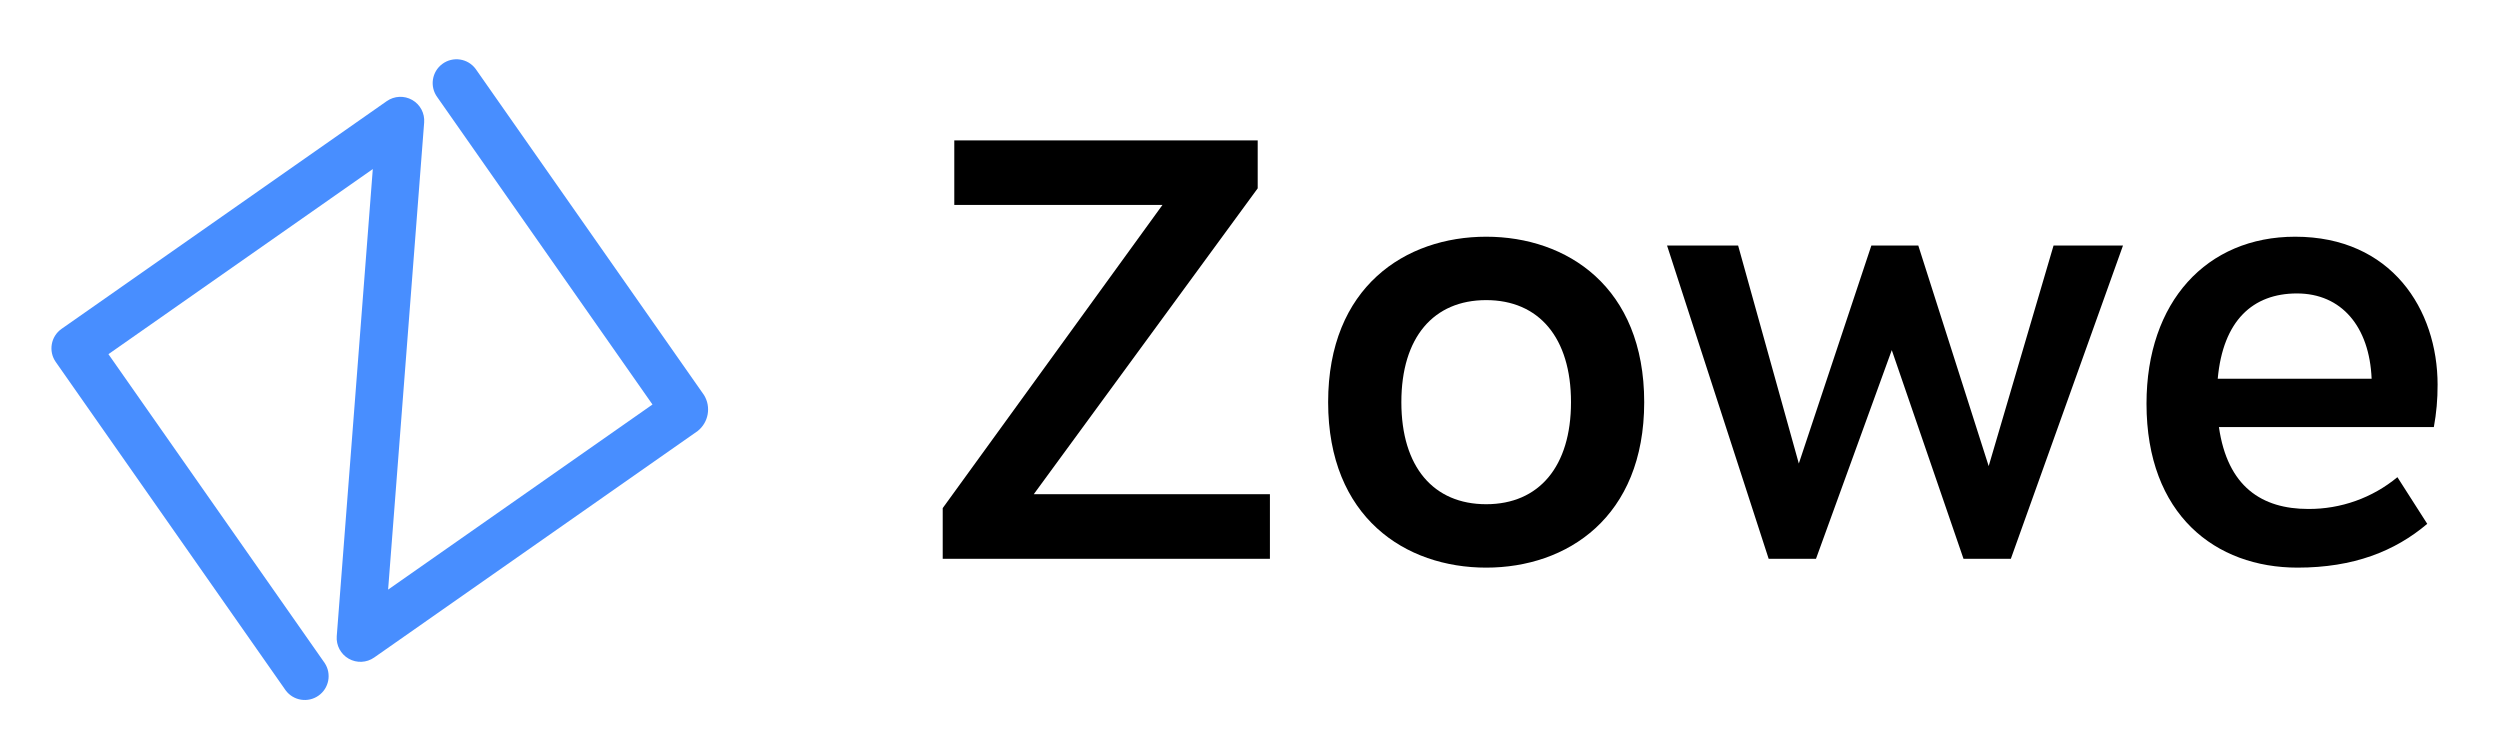
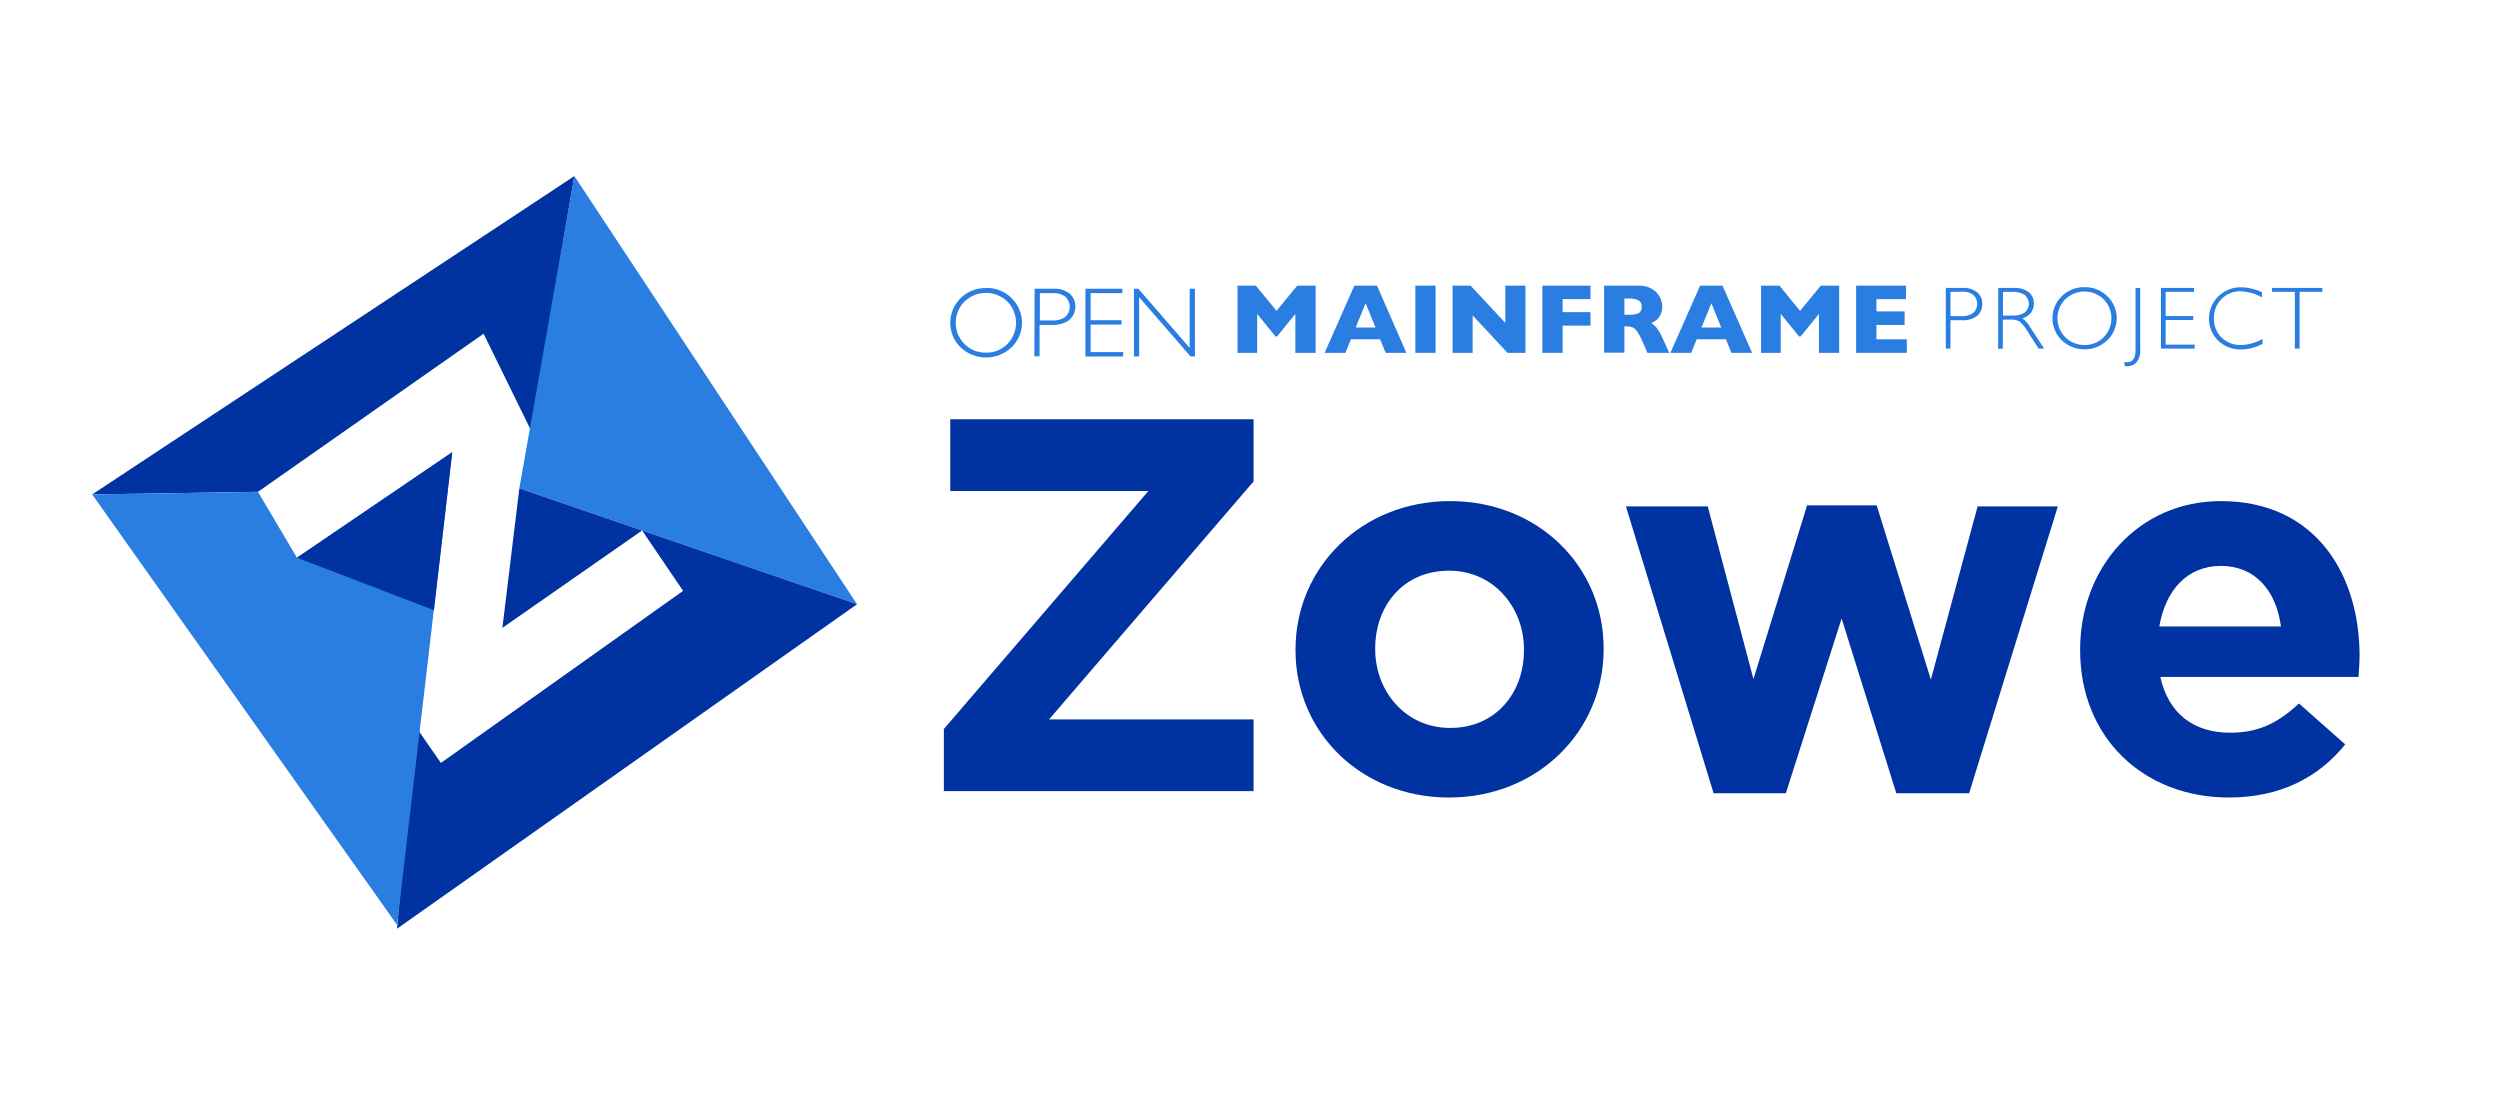
- <svg xmlns="http://www.w3.org/2000/svg" id="Layer_1" data-name="Layer 1" viewBox="0 0 1043.12 313.565">
+ <svg xmlns="http://www.w3.org/2000/svg" id="Layer_1" data-name="Layer 1" viewBox="0 0 792 353.86">
  <defs>
-     <style>.cls-1{fill:#488eff;}</style>
+     <style>.cls-1{fill:#0033a1;}.cls-2{fill:#2a7de1;}</style>
  </defs>
-   <path d="M431.328,206.211H529.871v26.94H393.346V212.004l91.7-126.504h-86.87V58.569H524.772V78.582Z" />
-   <path d="M584.715,167.805c0,27.122,13.479,42.578,35.391,42.578,22.044,0,35.391-15.726,35.391-42.578s-13.347-42.583-35.391-42.583c-21.912,0-35.391,15.461-35.391,42.583m101.325,0c0,48.119-32.252,69.038-65.934,69.038-33.687,0-65.943-20.918-65.943-69.038s32.256-69.038,65.943-69.038c33.682,0,65.934,20.918,65.934,69.038" />
-   <path d="M839.024,233.152H819.267l-29.925-87.069-31.62,87.064H737.969L695.576,102.458h29.651l25.329,90.95,30.265-90.95H800.407l29.369,92.027,27.064-92.027h28.971Z" />
-   <path d="M989.555,158.021c-.896-21.731-12.561-35.581-31.166-35.581-18.362,0-30.843,11.258-33.046,35.585Zm27.523,2.574a94.501,94.501,0,0,1-1.558,17.594h-89.678c3.567,24.923,17.952,34.172,37.267,34.172a57.798,57.798,0,0,0,37.205-13.258l12.45,19.47c-13.519,11.435-30.742,18.269-54.128,18.269-34.194,0-63.011-22.031-63.011-68.406,0-42.552,25.126-69.669,62.031-69.669,40.137,0,59.426,30.344,59.426,61.824Z" />
-   <path class="cls-1" d="M291.107,179.836,156.113,274.357a9.943,9.943,0,0,1-15.607-8.901L155.548,70.542,45.243,147.779l90.248,128.892a9.943,9.943,0,0,1-16.283,11.4L23.265,151.041a9.934,9.934,0,0,1,2.434-13.836l.007-.005L161.371,42.202a9.934,9.934,0,0,1,15.607,8.905l-15.038,194.91,110.305-77.236L182.475,40.569a9.938,9.938,0,1,1,15.995-11.8q.147.199.283.405l94.998,135.669a11.472,11.472,0,0,1-2.645,14.993" />
+   <polygon class="cls-1" points="168.197 136.32 181.956 55.782 29.202 156.633 81.719 155.81 153.203 105.713 168.197 136.32" />
+   <polygon class="cls-2" points="271.51 191.418 164.529 154.712 181.954 55.777 271.51 191.418" />
+   <polyline class="cls-1" points="131.223 229.511 139.675 241.691 216.405 187.184 203.42 168.057 159.152 198.91 164.527 154.716 271.508 191.416 125.787 294.202" />
+   <polygon class="cls-2" points="29.2 156.634 81.723 155.811 94.075 176.677 143.275 143.238 125.788 293.012 29.2 156.634" />
+   <path class="cls-2" d="M616.432,91.22h5.295a6.886,6.886,0,0,1,4.631,1.37,4.524,4.524,0,0,1,1.622,3.716,4.675,4.675,0,0,1-1.622,3.753,7.147,7.147,0,0,1-4.791,1.382h-3.655V110.433h-1.48Zm1.48,1.235v7.696h3.563a5.578,5.578,0,0,0,3.655-1.02,3.847,3.847,0,0,0,.276-5.436.349.349,0,0,1-.043-.049l-.19-.209a5.329,5.329,0,0,0-3.507-1.038Z" />
+   <path class="cls-2" d="M633.063,91.22h4.908a7.286,7.286,0,0,1,4.736,1.351,4.435,4.435,0,0,1,1.634,3.618,4.772,4.772,0,0,1-3.655,4.656,8.891,8.891,0,0,1,2.561,2.948l4.349,6.64h-1.775l-3.348-5.233a12.511,12.511,0,0,0-2.598-3.292,4.845,4.845,0,0,0-2.733-.657h-2.653v9.22H633.008Zm1.48,1.235v7.524h3.176a6.188,6.188,0,0,0,3.735-.983,3.62,3.62,0,0,0,.424-5.098l-.442-.442a6.153,6.153,0,0,0-3.753-1.001Z" />
+   <path class="cls-2" d="M660.372,90.975a10.008,10.008,0,0,1,7.217,2.862,9.627,9.627,0,0,1,.344,13.611c-.037.037-.074.074-.111.117l-.233.246a10.499,10.499,0,0,1-14.416,0,9.745,9.745,0,0,1-.203-13.771l.012-.006.19-.197a9.951,9.951,0,0,1,7.199-2.862m0,18.323a8.241,8.241,0,0,0,6.062-2.445,8.587,8.587,0,0,0,0-12.051,8.711,8.711,0,0,0-12.143,0,8.508,8.508,0,0,0,0,12.033,8.307,8.307,0,0,0,6.081,2.445" />
+   <path class="cls-2" d="M678.022,91.222v19.25a6.229,6.229,0,0,1-1.192,4.349,3.85,3.85,0,0,1-2.832,1.216q-.442.018-.884,0l-.135-1.388a4.621,4.621,0,0,0,.866.098c1.812,0,2.696-1.271,2.696-3.851V91.222Z" />
+   <polygon class="cls-2" points="695.057 91.222 695.057 92.456 686.071 92.456 686.071 100.134 694.824 100.134 694.824 101.387 686.071 101.387 686.071 109.182 695.266 109.182 695.266 110.429 684.585 110.429 684.585 91.222 695.057 91.222" />
+   <path class="cls-2" d="M716.595,92.589v1.615A14.698,14.698,0,0,0,709.74,92.282a8.069,8.069,0,0,0-5.964,2.445A8.245,8.245,0,0,0,701.368,100.808a8.144,8.144,0,0,0,2.408,6.118,8.474,8.474,0,0,0,6.179,2.371,14.51,14.51,0,0,0,6.83-1.923v1.536a14.271,14.271,0,0,1-6.793,1.794,10.069,10.069,0,0,1-7.315-2.813,9.835,9.835,0,0,1-.006-13.906.006.006,0,0,0,.006-.006.702.702,0,0,0,.135-.135,10.02,10.02,0,0,1,7.107-2.832,16.137,16.137,0,0,1,6.756,1.615" />
+   <polygon class="cls-2" points="735.709 91.222 735.709 92.456 728.51 92.456 728.51 110.429 727.005 110.429 727.005 92.456 719.788 92.456 719.788 91.222 735.709 91.222" />
+   <polygon class="cls-2" points="416.797 111.778 410.365 111.778 410.365 99.444 404.592 106.582 404.076 106.582 398.277 99.444 398.277 111.778 392.043 111.778 392.043 90.495 397.86 90.495 404.401 98.48 410.961 90.495 416.797 90.495 416.797 111.778" />
+   <path class="cls-2" d="M445.533,111.781h-6.566l-1.751-4.312H427.978l-1.769,4.312h-6.566L429.059,90.491h7.18Zm-9.779-8.028-3.12-7.696-3.151,7.696Z" />
+   <rect class="cls-2" x="448.383" y="90.496" width="6.406" height="21.283" />
+   <polygon class="cls-2" points="483.276 111.778 477.576 111.778 466.532 99.923 466.532 111.778 460.181 111.778 460.181 90.495 465.875 90.495 476.882 102.288 476.882 90.495 483.276 90.495 483.276 111.778" />
+   <polygon class="cls-2" points="503.871 103.156 495.039 103.156 495.039 111.779 488.626 111.779 488.626 90.49 503.871 90.49 503.871 94.765 495.039 94.765 495.039 98.887 503.871 98.887 503.871 103.156" />
+   <path class="cls-2" d="M528.795,111.778h-6.892l-1.671-3.845a16.486,16.486,0,0,0-1.658-3.028,3.571,3.571,0,0,0-1.437-1.228,5.215,5.215,0,0,0-1.812-.27h-.713v8.317h-6.431V90.495H519.096a7.868,7.868,0,0,1,4.33,1.075,6.463,6.463,0,0,1,2.445,2.598,6.726,6.726,0,0,1,.731,2.924,5.413,5.413,0,0,1-.614,2.733,4.992,4.992,0,0,1-1.308,1.615,14.601,14.601,0,0,1-1.56.964,5.909,5.909,0,0,1,1.695,1.425,16.982,16.982,0,0,1,1.886,3.292Zm-8.716-14.57a2.153,2.153,0,0,0-.983-2.039,6.283,6.283,0,0,0-3.139-.596h-1.345v5.141h1.37a7.194,7.194,0,0,0,3.231-.522,2.149,2.149,0,0,0,.866-1.923" />
+   <path class="cls-2" d="M555.072,111.781h-6.566l-1.732-4.312h-9.238l-1.769,4.312H529.182l9.41-21.289h7.101Zm-9.779-8.028L542.173,96.056l-3.139,7.696Z" />
+   <polygon class="cls-2" points="582.651 111.778 576.245 111.778 576.245 99.444 570.446 106.582 569.949 106.582 564.132 99.444 564.132 111.778 557.897 111.778 557.897 90.495 563.733 90.495 570.256 98.48 576.84 90.495 582.651 90.495 582.651 111.778" />
+   <polygon class="cls-2" points="604.074 111.778 588.024 111.778 588.024 90.495 603.804 90.495 603.804 94.764 594.449 94.764 594.449 98.652 603.38 98.652 603.38 102.945 594.449 102.945 594.449 107.485 604.074 107.485 604.074 111.778" />
+   <path class="cls-2" d="M312.359,91.206a11.031,11.031,0,0,1,8.065,3.194,10.857,10.857,0,0,1,.319,15.35.188.188,0,0,0-.049.049l-.27.264a11.737,11.737,0,0,1-16.093,0,10.891,10.891,0,0,1-.209-15.393l.209-.215a11.08,11.08,0,0,1,8.028-3.194m0,20.46a9.219,9.219,0,0,0,6.775-2.733,9.622,9.622,0,0,0,0-13.47,9.79,9.79,0,0,0-13.568,0,9.502,9.502,0,0,0-.025,13.446l.025.025a9.261,9.261,0,0,0,6.793,2.733" />
+   <path class="cls-2" d="M327.771,91.471h5.915a7.961,7.961,0,0,1,5.196,1.523,5.613,5.613,0,0,1-.117,8.354,8.052,8.052,0,0,1-5.332,1.56H329.332v9.987h-1.652Zm1.658,1.388v8.661h4.005a6.425,6.425,0,0,0,4.079-1.136,4.346,4.346,0,0,0,.233-6.136.894.894,0,0,0-.215-.215,5.738,5.738,0,0,0-3.845-1.173Z" />
+   <polygon class="cls-2" points="355.568 91.474 355.568 92.862 345.519 92.862 345.519 101.443 355.304 101.443 355.304 102.831 345.519 102.831 345.519 111.547 355.82 111.547 355.82 112.935 343.867 112.935 343.867 91.474 355.568 91.474" />
+   <polygon class="cls-2" points="378.551 91.474 378.551 112.935 377.181 112.935 360.885 94.164 360.885 112.935 359.227 112.935 359.227 91.474 360.634 91.474 376.892 110.22 376.892 91.474 378.551 91.474" />
+   <path class="cls-1" d="M299.015,230.944l64.792-75.394h-62.772V132.832h96.093V152.521l-64.792,75.394h64.792v22.719h-98.113Z" />
+   <path class="cls-1" d="M410.423,206.037v-.337c0-25.916,20.868-46.952,48.973-46.952,27.936,0,48.635,20.699,48.635,46.616v.336c0,25.917-20.867,46.953-48.972,46.953C431.123,252.653,410.423,231.954,410.423,206.037Zm72.364,0v-.337c0-13.294-9.593-24.906-23.729-24.906-14.642,0-23.393,11.275-23.393,24.57v.336c0,13.295,9.593,24.907,23.729,24.907C474.037,230.607,482.788,219.332,482.788,206.037Z" />
+   <path class="cls-1" d="M515.099,160.431h25.917L555.489,215.125,572.486,160.094h22.046l17.165,55.199,14.81-54.862h25.412l-28.104,90.876H600.758l-17.334-55.367-17.67,55.367H542.867Z" />
+   <path class="cls-1" d="M658.988,206.037v-.337c0-25.748,18.344-46.952,44.597-46.952,30.124,0,43.924,23.392,43.924,48.972,0,2.02-.169,4.376-.337,6.731H684.4c2.523,11.612,10.602,17.671,22.046,17.671,8.582,0,14.809-2.692,21.877-9.256l14.642,12.958c-8.415,10.434-20.531,16.829-36.855,16.829C679.014,252.653,658.988,233.637,658.988,206.037Zm63.613-7.573c-1.515-11.444-8.246-19.185-19.017-19.185-10.603,0-17.502,7.573-19.521,19.185Z" />
+   <polygon class="cls-1" points="94.075 176.677 137.471 193.298 143.275 143.239 94.075 176.677" />
</svg>
